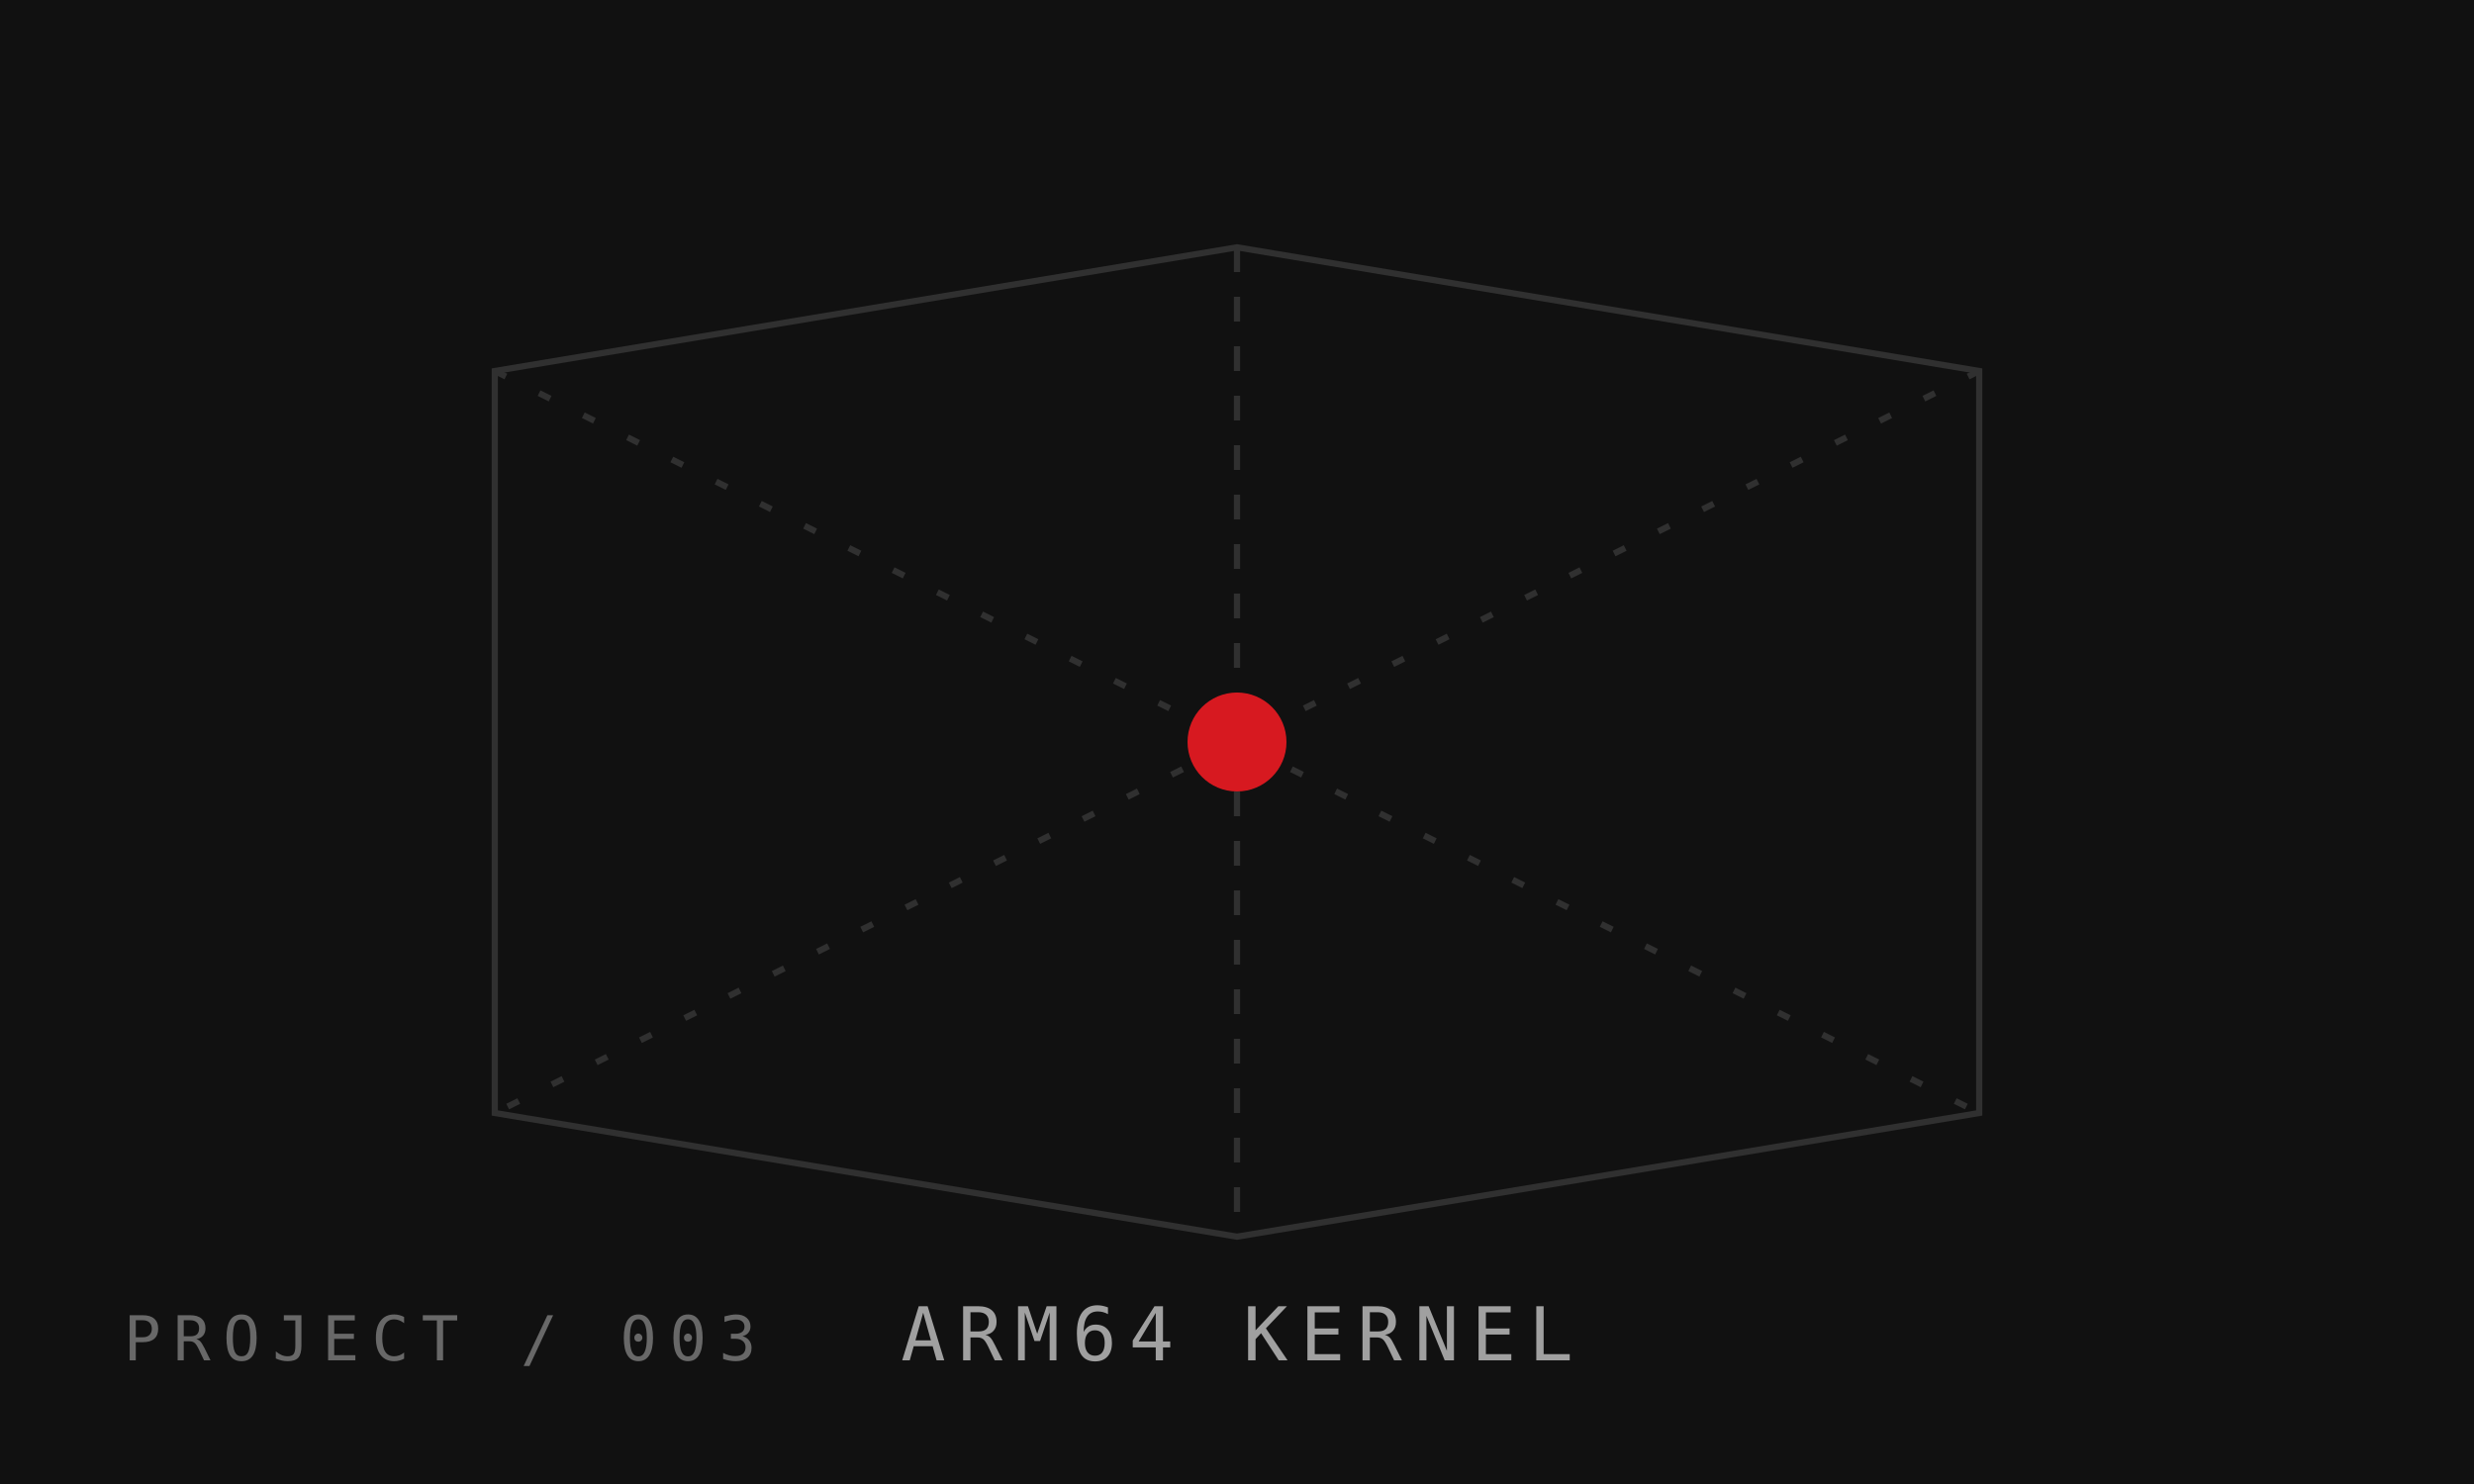
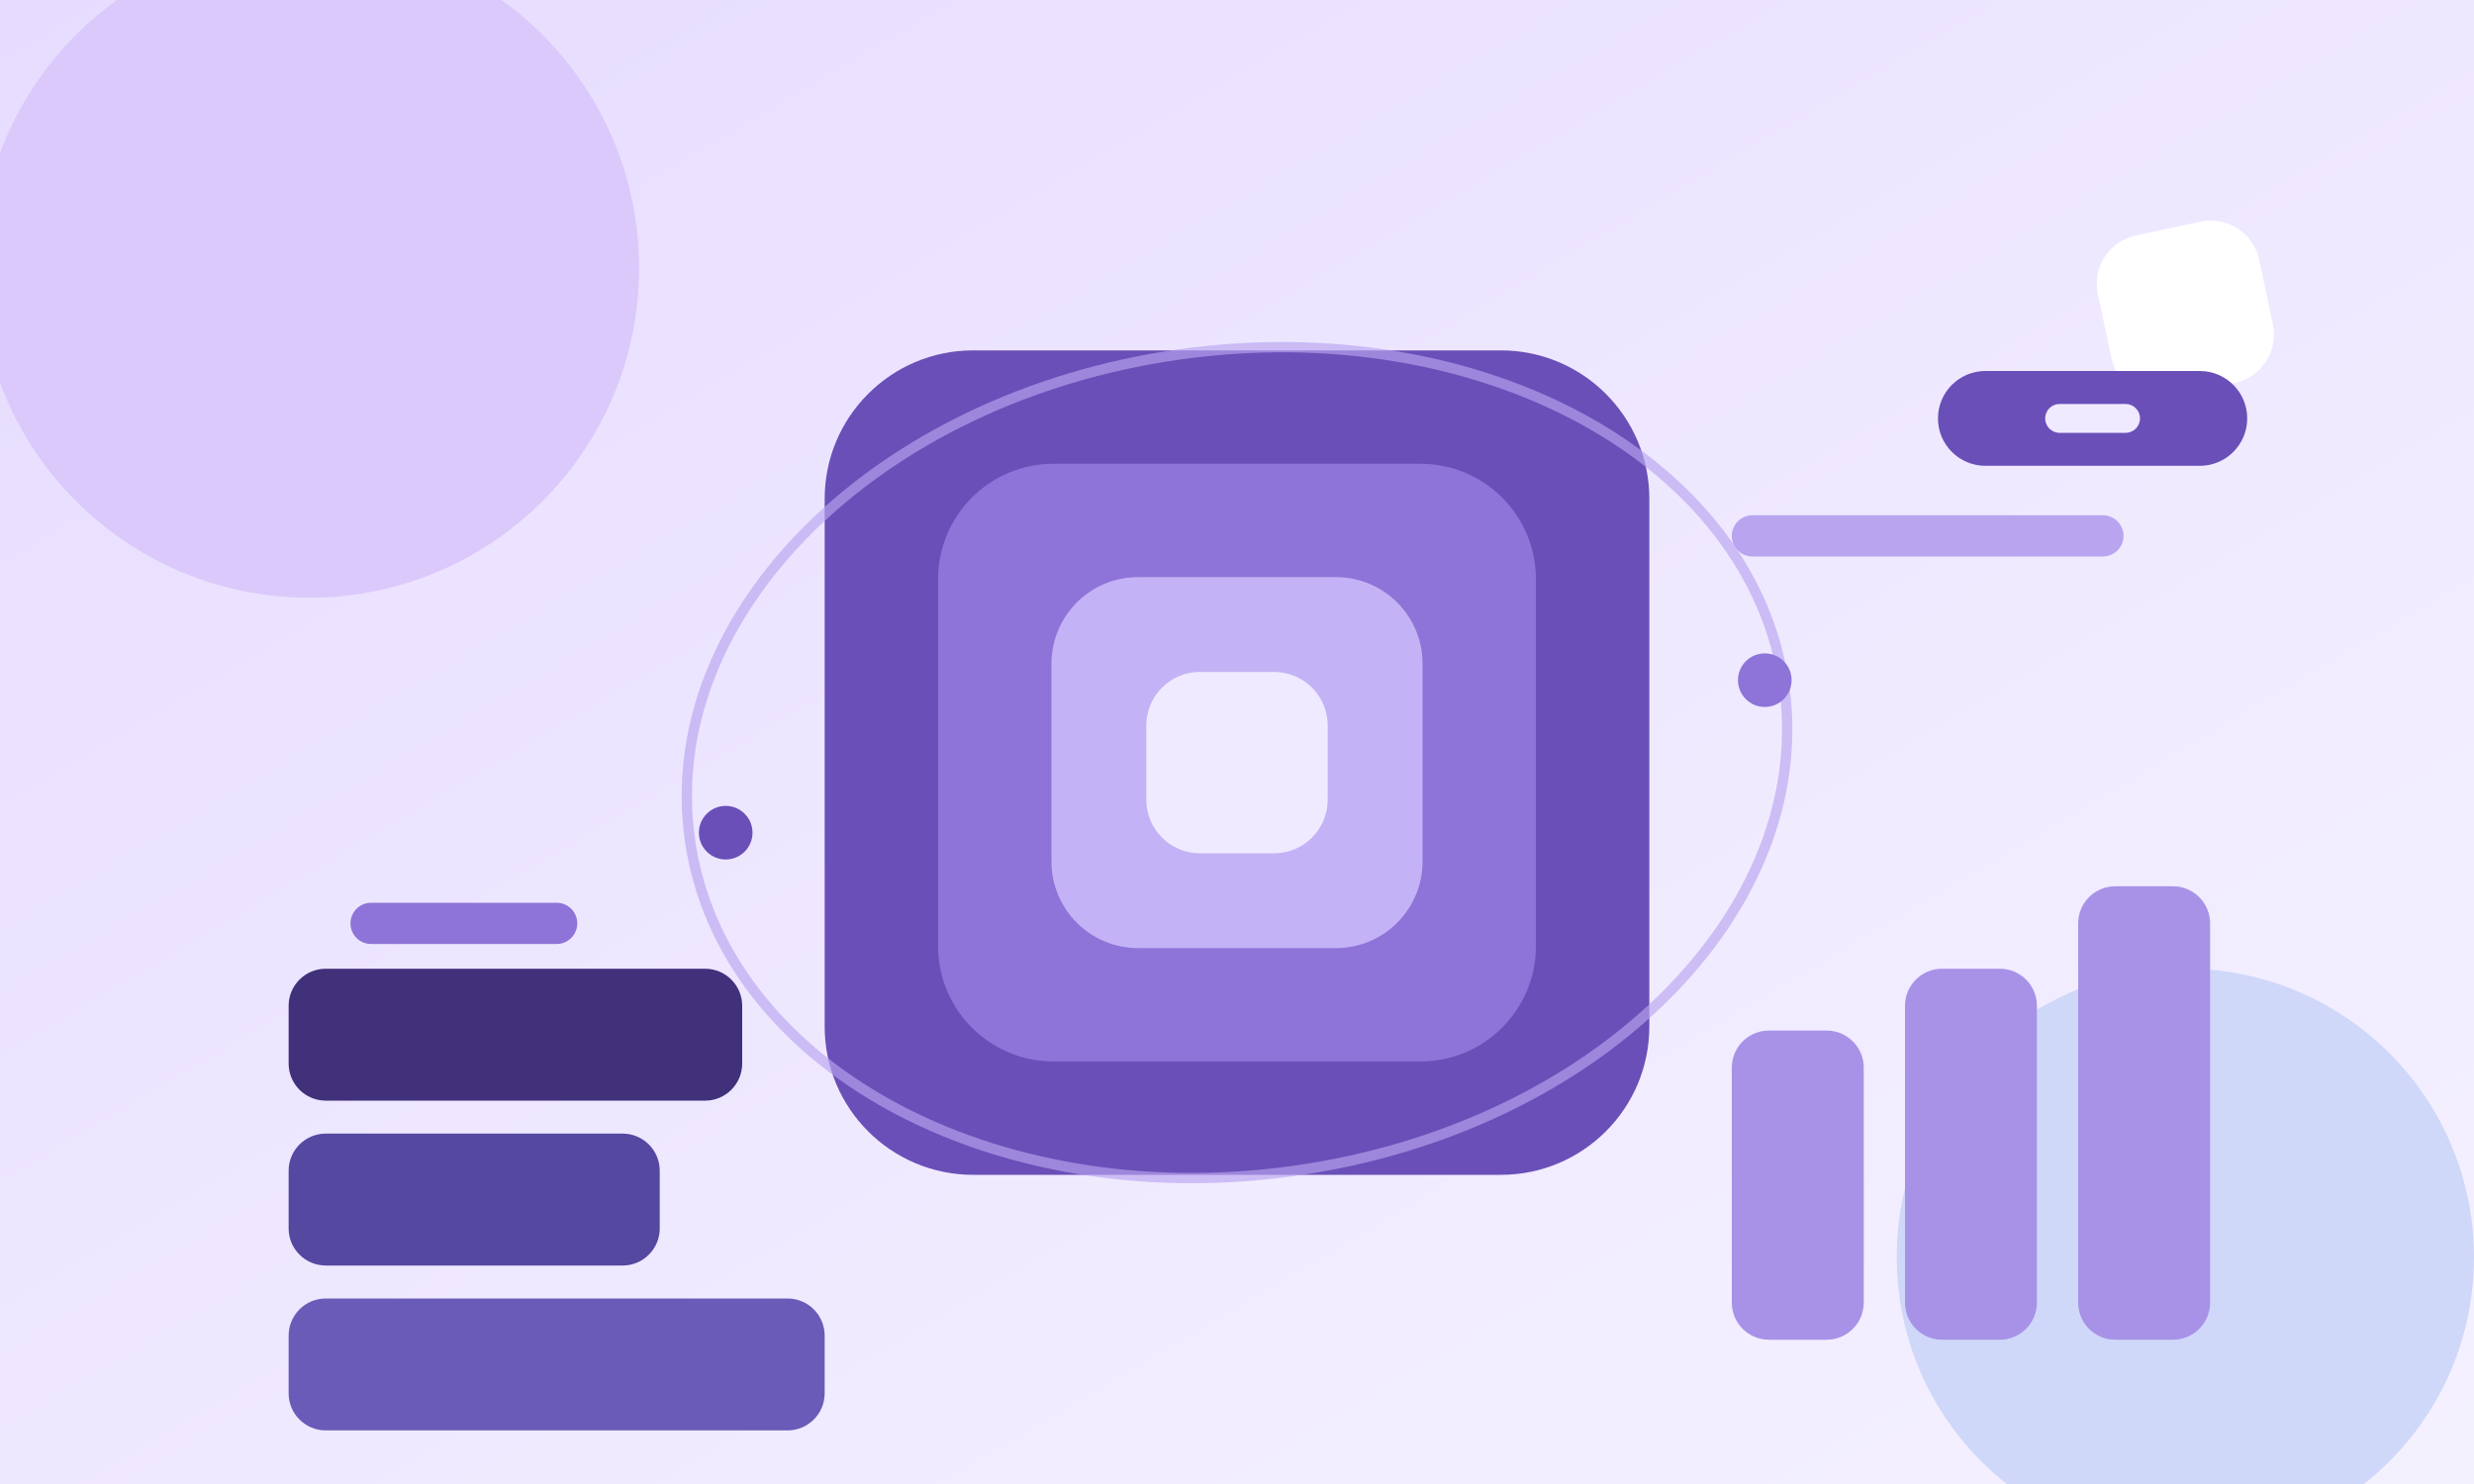
- <svg xmlns="http://www.w3.org/2000/svg" viewBox="0 0 400 240" width="400" height="240">
-   <rect width="400" height="240" fill="#111" />
-   <g stroke="#303030" stroke-width="1" fill="none">
-     <path d="M80 60 L200 40 L320 60 L320 180 L200 200 L80 180 Z" />
-     <path d="M200 40 L200 200" stroke-dasharray="4 4" />
-     <path d="M80 60 L320 180" stroke-dasharray="2 6" />
-     <path d="M320 60 L80 180" stroke-dasharray="2 6" />
+ <svg xmlns="http://www.w3.org/2000/svg" viewBox="0 0 1200 720" role="img" aria-label="kqkernel_arm64 — ARM64 kernel experiments preview">
+   <defs>
+     <linearGradient id="bg" x1="0" y1="0" x2="1" y2="1">
+       <stop offset="0" stop-color="#e6dcff" />
+       <stop offset="0.55" stop-color="#efe9ff" />
+       <stop offset="1" stop-color="#f4f1ff" />
+     </linearGradient>
+   </defs>
+   <rect width="1200" height="720" fill="url(#bg)" />
+   <circle cx="150" cy="130" r="160" fill="#dcc9fb" />
+   <circle cx="1060" cy="610" r="140" fill="#cfd8f9" />
+   <rect x="1020" y="110" width="80" height="80" rx="24" transform="rotate(-12 1060 150)" fill="#ffffff" />
+   <rect x="400" y="170" width="400" height="400" rx="72" fill="#6a4fb8" />
+   <rect x="455" y="225" width="290" height="290" rx="56" fill="#8e73d8" />
+   <rect x="510" y="280" width="180" height="180" rx="42" fill="#c3b2f5" />
+   <rect x="556" y="326" width="88" height="88" rx="26" fill="#efeaff" />
+   <ellipse cx="600" cy="370" rx="268" ry="200" fill="none" stroke="#b9a4ef" stroke-width="5" opacity="0.65" transform="rotate(-8 600 370)" />
+   <circle cx="352" cy="404" r="13" fill="#6a4fb8" />
+   <circle cx="856" cy="330" r="13" fill="#8e73d8" />
+   <g>
+     <rect x="140" y="470" width="220" height="64" rx="18" fill="#41307a" />
+     <rect x="140" y="550" width="180" height="64" rx="18" fill="#5548a0" />
+     <rect x="140" y="630" width="260" height="64" rx="18" fill="#6a5bb8" />
  </g>
-   <circle cx="200" cy="120" r="8" fill="#D71920" />
-   <text x="200" y="220" text-anchor="middle" font-family="monospace" font-size="12" fill="#a0a0a0" letter-spacing="2">ARM64 KERNEL</text>
-   <text x="20" y="220" font-family="monospace" font-size="10" fill="#686868" letter-spacing="2">PROJECT / 003</text>
+   <rect x="170" y="438" width="110" height="20" rx="10" fill="#8e73d8" />
+   <g fill="#a892e8">
+     <rect x="840" y="500" width="64" height="150" rx="18" />
+     <rect x="924" y="470" width="64" height="180" rx="18" />
+     <rect x="1008" y="430" width="64" height="220" rx="18" />
+   </g>
+   <rect x="840" y="250" width="190" height="20" rx="10" fill="#b9a4ef" />
+   <g transform="translate(940 180)">
+     <rect width="150" height="46" rx="23" fill="#6a4fb8" />
+     <rect x="52" y="16" width="46" height="14" rx="7" fill="#efeaff" />
+   </g>
</svg>
